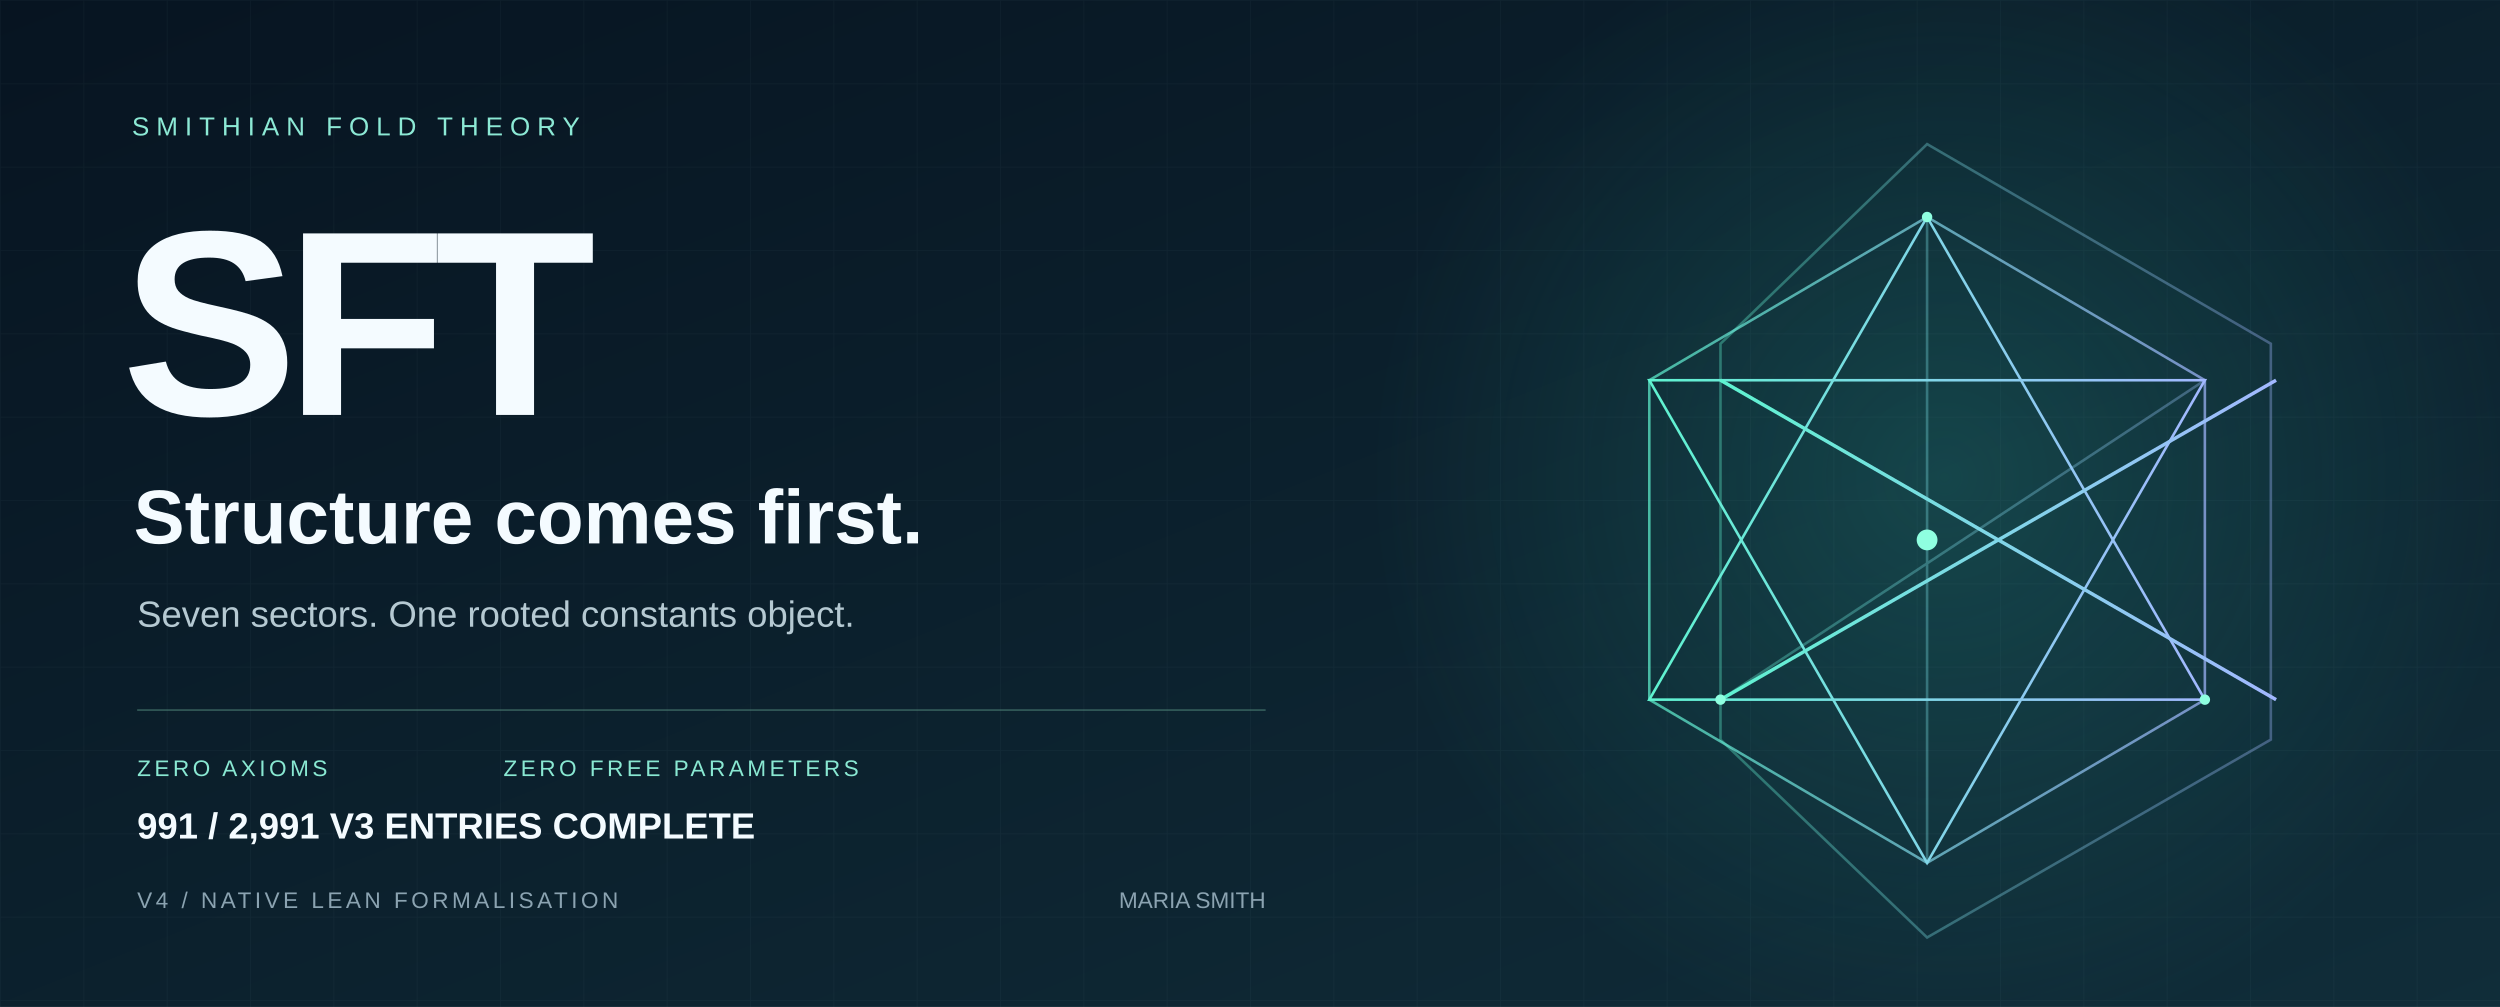
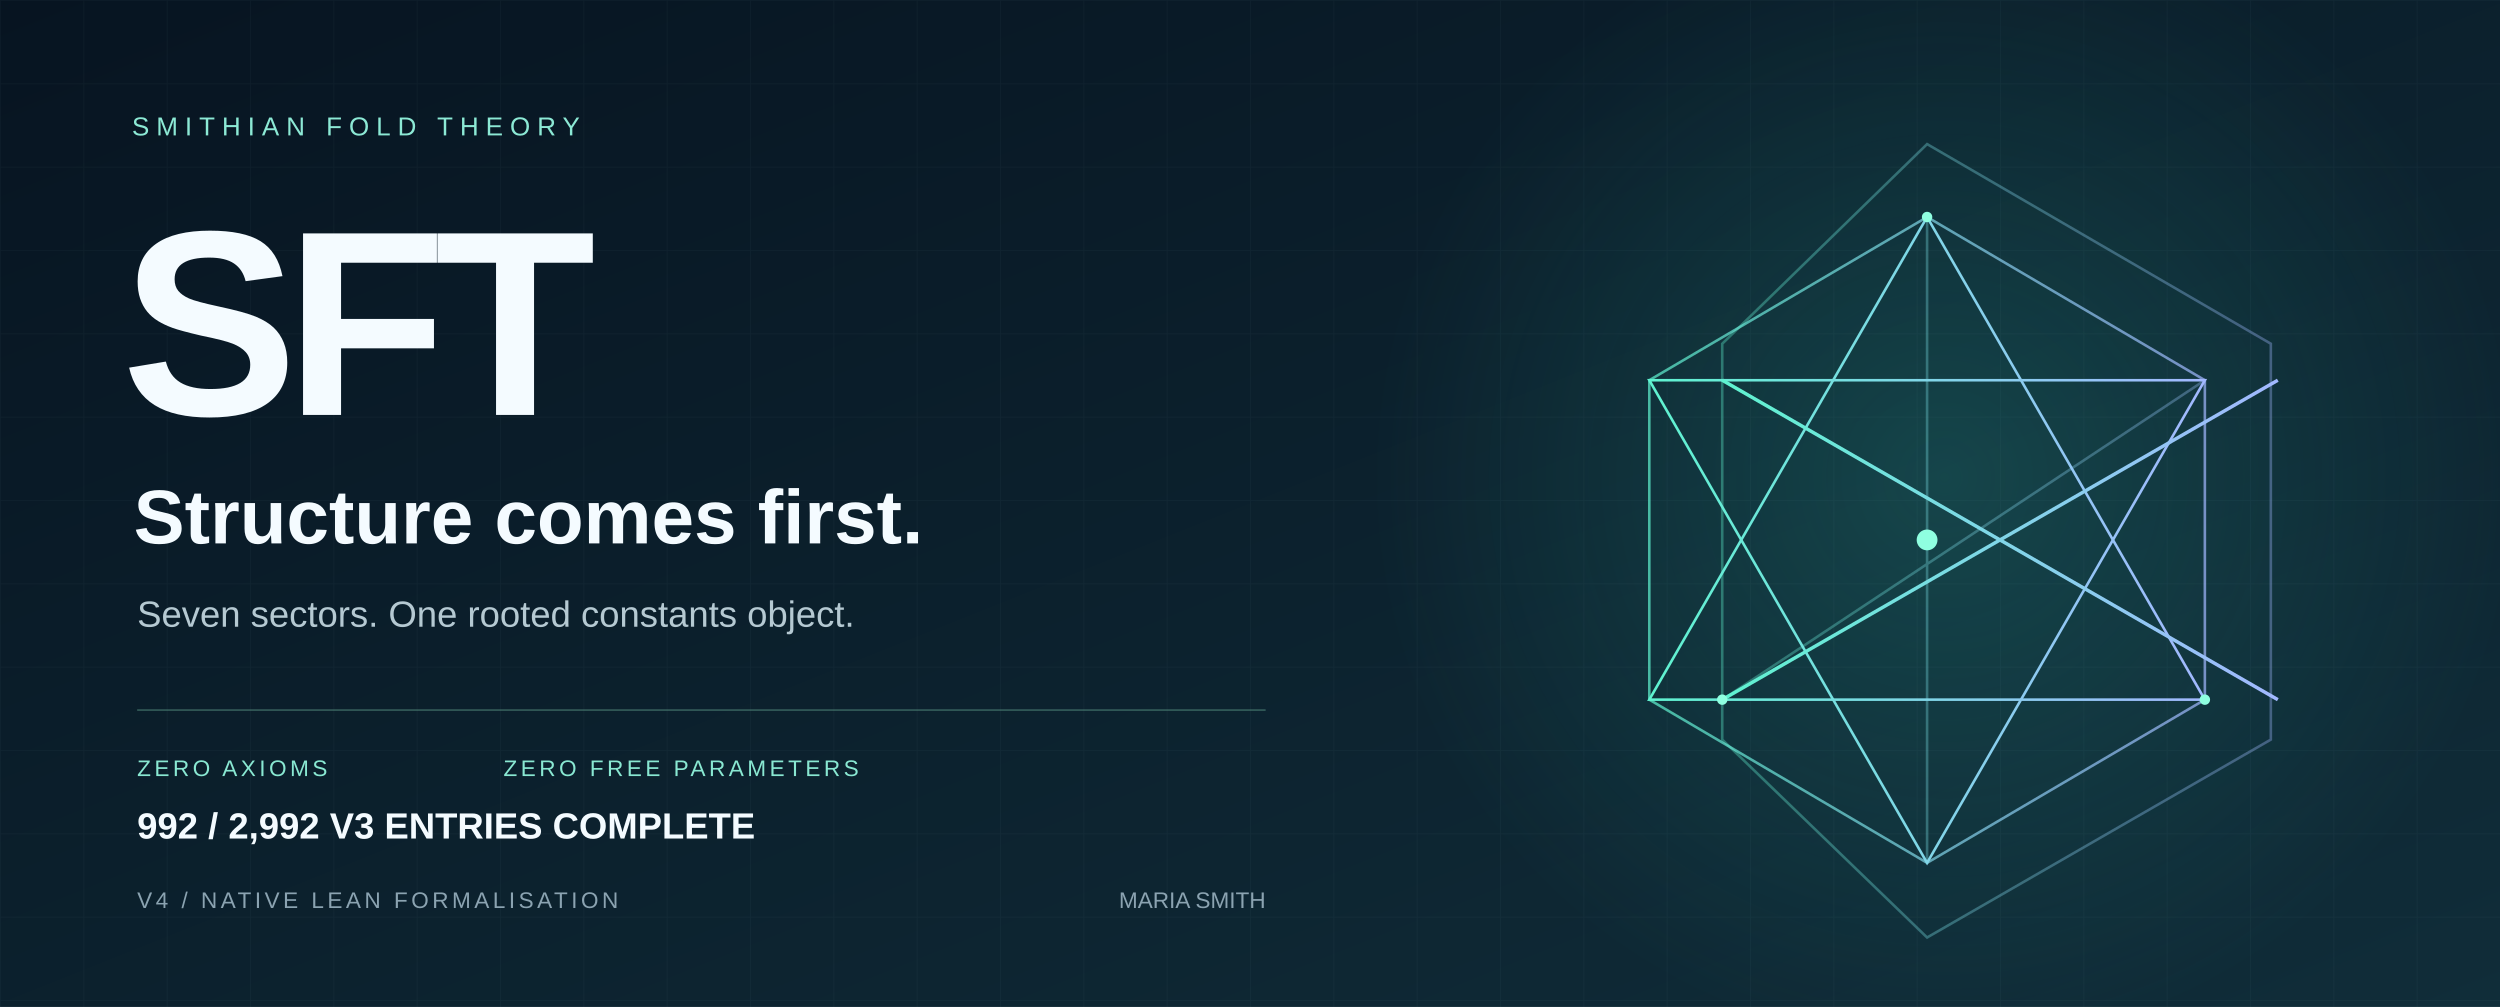
<svg xmlns="http://www.w3.org/2000/svg" width="1440" height="580" viewBox="0 0 1440 580" role="img" aria-labelledby="title desc">
  <defs>
    <linearGradient id="bg" x2="1" y2="1">
      <stop stop-color="#071421" />
      <stop offset="1" stop-color="#102d39" />
    </linearGradient>
    <linearGradient id="edge">
      <stop stop-color="#5ff3d0" />
      <stop offset="1" stop-color="#a2b8ff" />
    </linearGradient>
    <radialGradient id="glow">
      <stop stop-color="#36ccb4" stop-opacity=".2" />
      <stop offset="1" stop-color="#36ccb4" stop-opacity="0" />
    </radialGradient>
    <pattern id="grid" width="48" height="48" patternUnits="userSpaceOnUse">
      <path d="M48 0H0V48" fill="none" stroke="#c6eee7" stroke-opacity=".035" />
    </pattern>
  </defs>
  <path fill="url(#bg)" d="M0 0h1440v580H0z" />
  <path fill="url(#grid)" d="M0 0h1440v580H0z" />
  <circle cx="1120" cy="275" r="330" fill="url(#glow)" />
  <g fill="none" stroke="url(#edge)" stroke-width="1.5">
-     <path d="M1110 83 1308 198 1308 426 1110 540 991 426 991 198Z" opacity=".36" />
+     <path d="M1110 83 1308 198 1308 426 1110 540 992 426 992 198Z" opacity=".36" />
    <path d="m1110 125 160 94v184l-160 94-160-94V219Z" opacity=".7" />
-     <path d="m1110 125 0 372M991 219l320 184M1270 219 991 403" opacity=".35" />
+     <path d="m1110 125 0 372M992 219l320 184M1270 219 992 403" opacity=".35" />
    <path d="m1110 125 160 278-320 0Z" />
    <path d="m1110 497 160-278-320 0Z" />
-     <path d="m991 219 160 92 160-92M991 403l160-92 160 92" stroke-width="2" />
+     <path d="m992 219 160 92 160-92M992 403l160-92 160 92" stroke-width="2" />
  </g>
  <circle cx="1110" cy="311" r="6" fill="#8fffe0" />
  <g fill="#8fffe0">
    <circle cx="1110" cy="125" r="3" />
-     <circle cx="991" cy="403" r="3" />
+     <circle cx="992" cy="403" r="3" />
    <circle cx="1270" cy="403" r="3" />
  </g>
  <g font-family="Arial, Helvetica, sans-serif">
    <text x="76" y="78" fill="#8ce9d5" font-size="15" letter-spacing="4">SMITHIAN FOLD THEORY</text>
    <text x="70" y="239" fill="#f4fbff" font-weight="700" font-size="152" letter-spacing="-7">SFT</text>
    <text x="77" y="313" fill="#f4fbff" font-size="44" font-weight="600">Structure comes first.</text>
    <text x="79" y="361" fill="#b5c9d2" font-size="21">Seven sectors. One rooted constants object.</text>
-     <path d="M79 409H729" stroke="#599182" stroke-opacity=".5" />
+     <path d="M79 409H729" stroke="#599282" stroke-opacity=".5" />
    <text x="79" y="447" fill="#89e8d2" font-size="13" letter-spacing="2">ZERO AXIOMS</text>
    <text x="290" y="447" fill="#89e8d2" font-size="13" letter-spacing="2">ZERO FREE PARAMETERS</text>
    <text x="79" y="523" fill="#8ba3b1" font-size="13" letter-spacing="2">V4 / NATIVE LEAN FORMALISATION</text>
    <text x="729" y="523" fill="#8ba3b1" font-size="13" text-anchor="end">MARIA SMITH</text>
-     <text x="79" y="483" fill="#f4fbff" font-size="21" font-weight="600">991 / 2,991 V3 ENTRIES COMPLETE</text>
+     <text x="79" y="483" fill="#f4fbff" font-size="21" font-weight="600">992 / 2,992 V3 ENTRIES COMPLETE</text>
  </g>
</svg>
